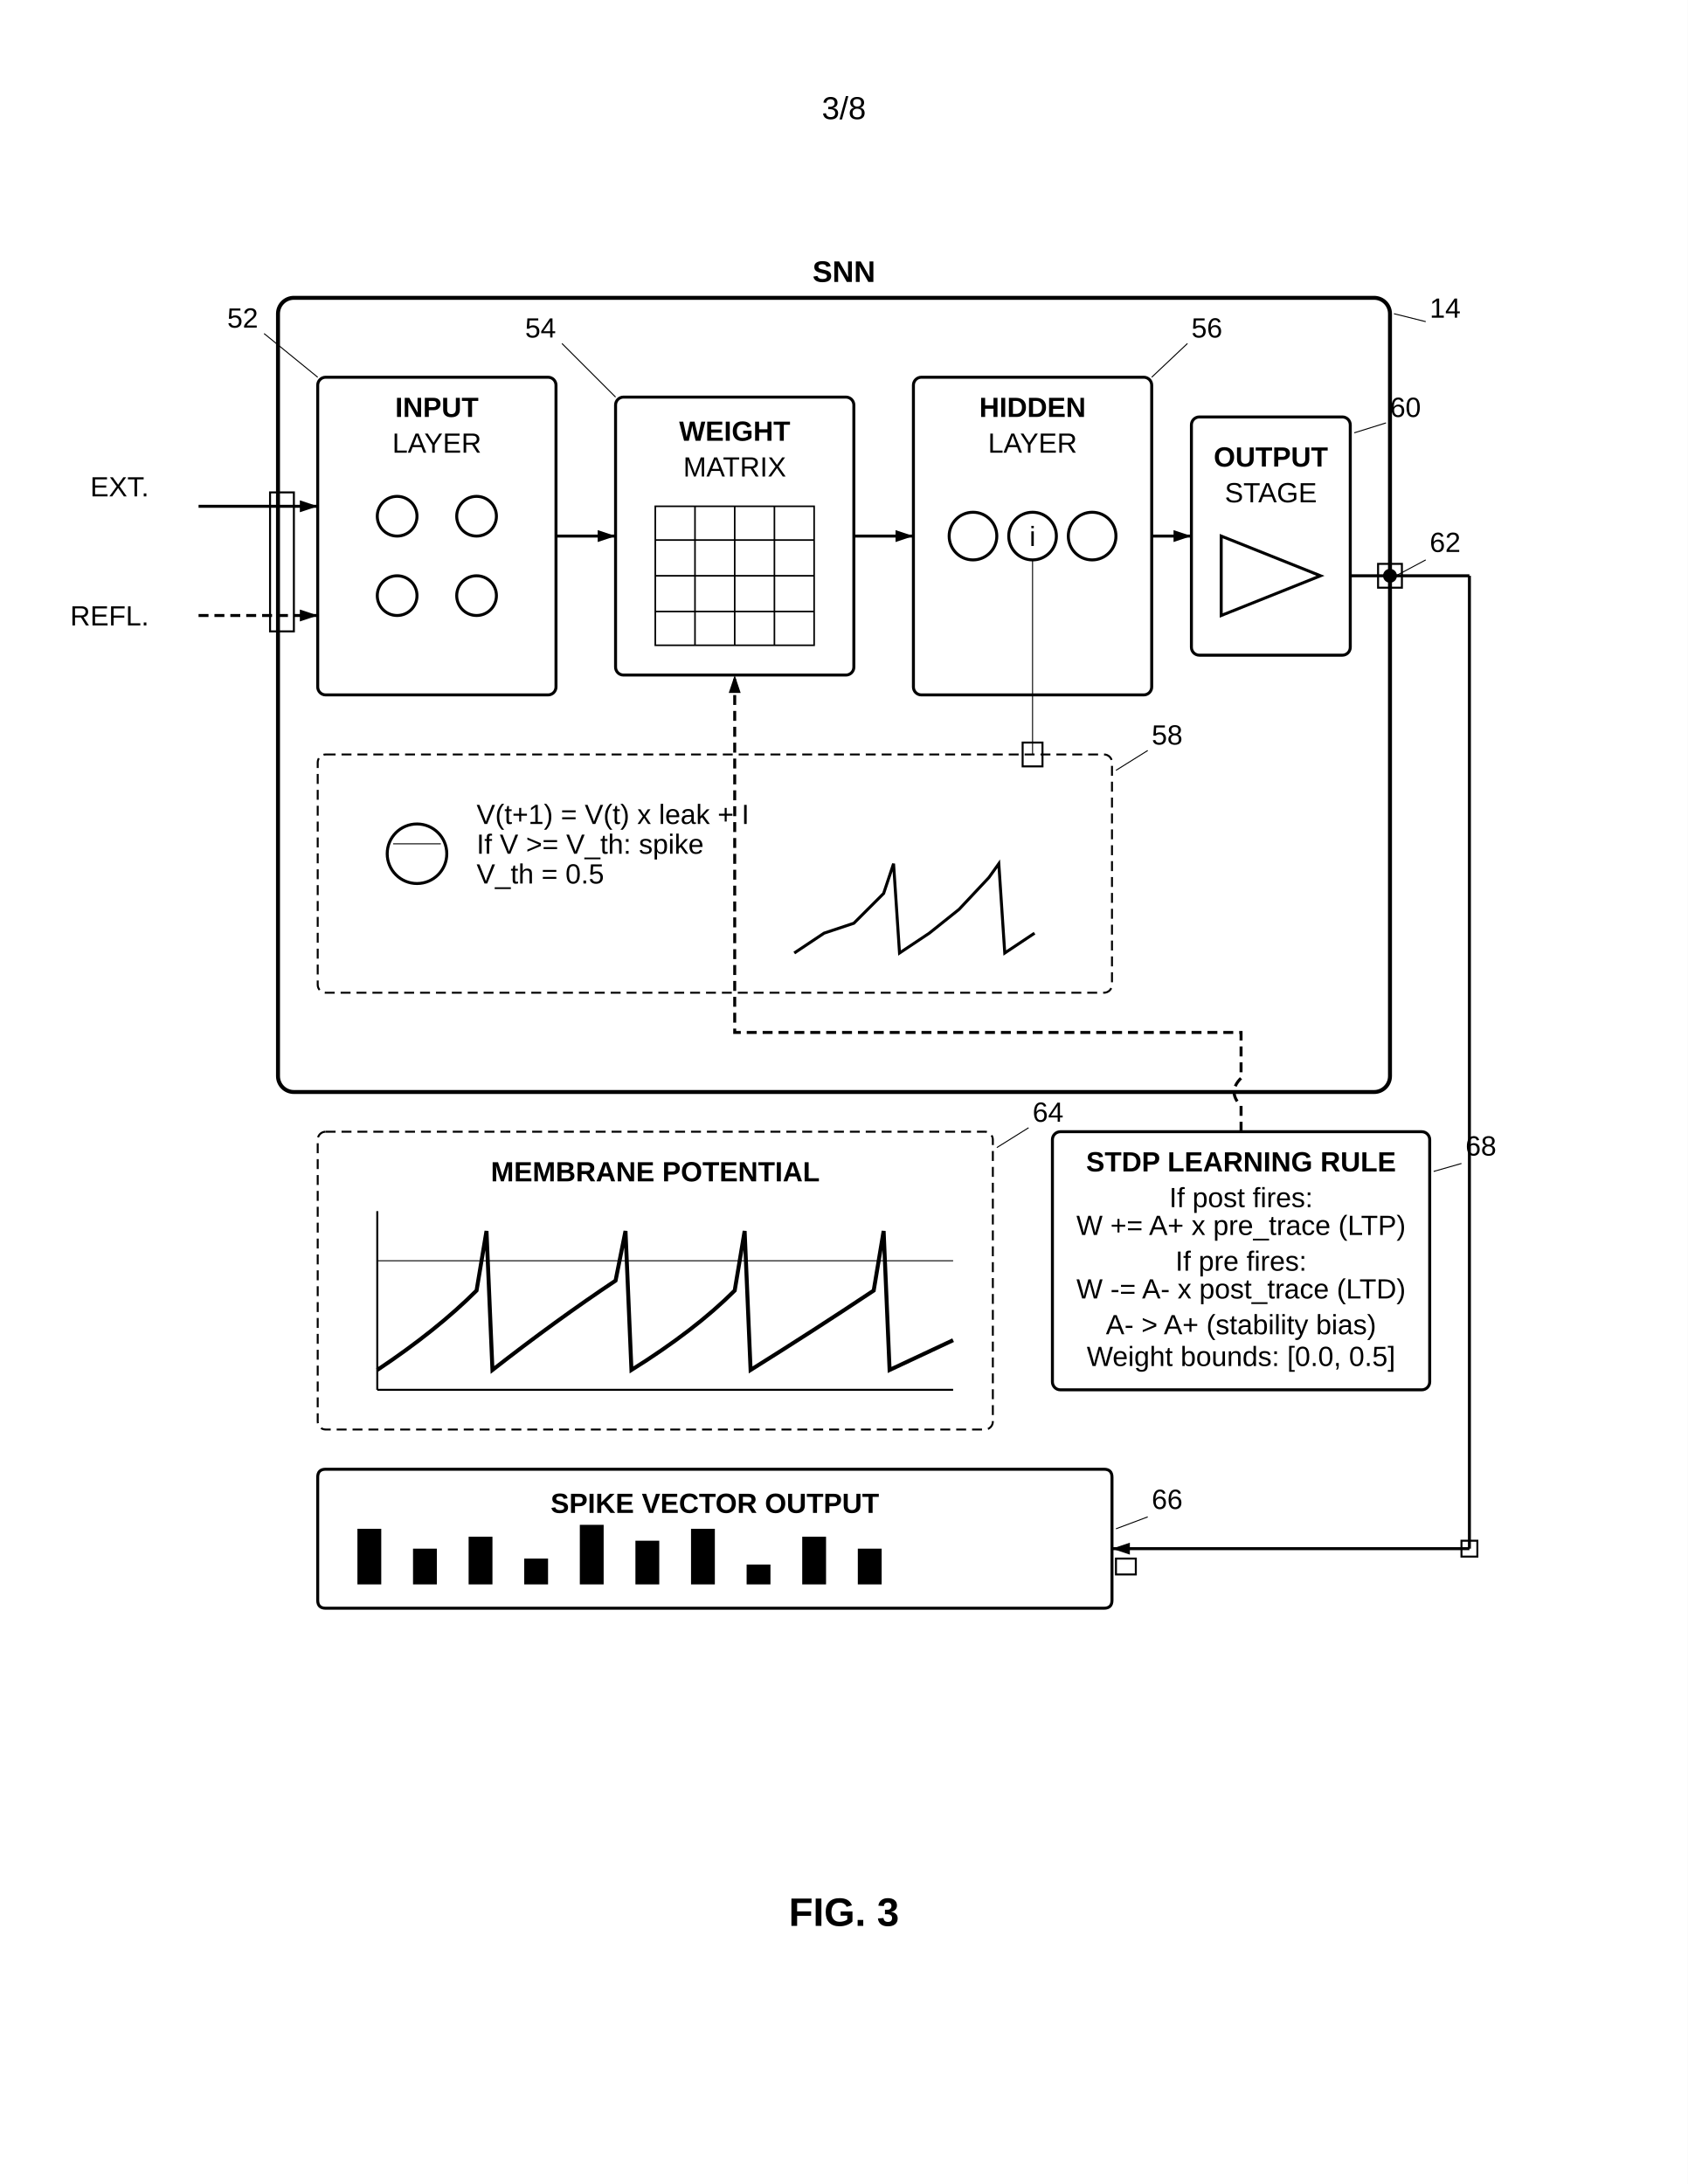
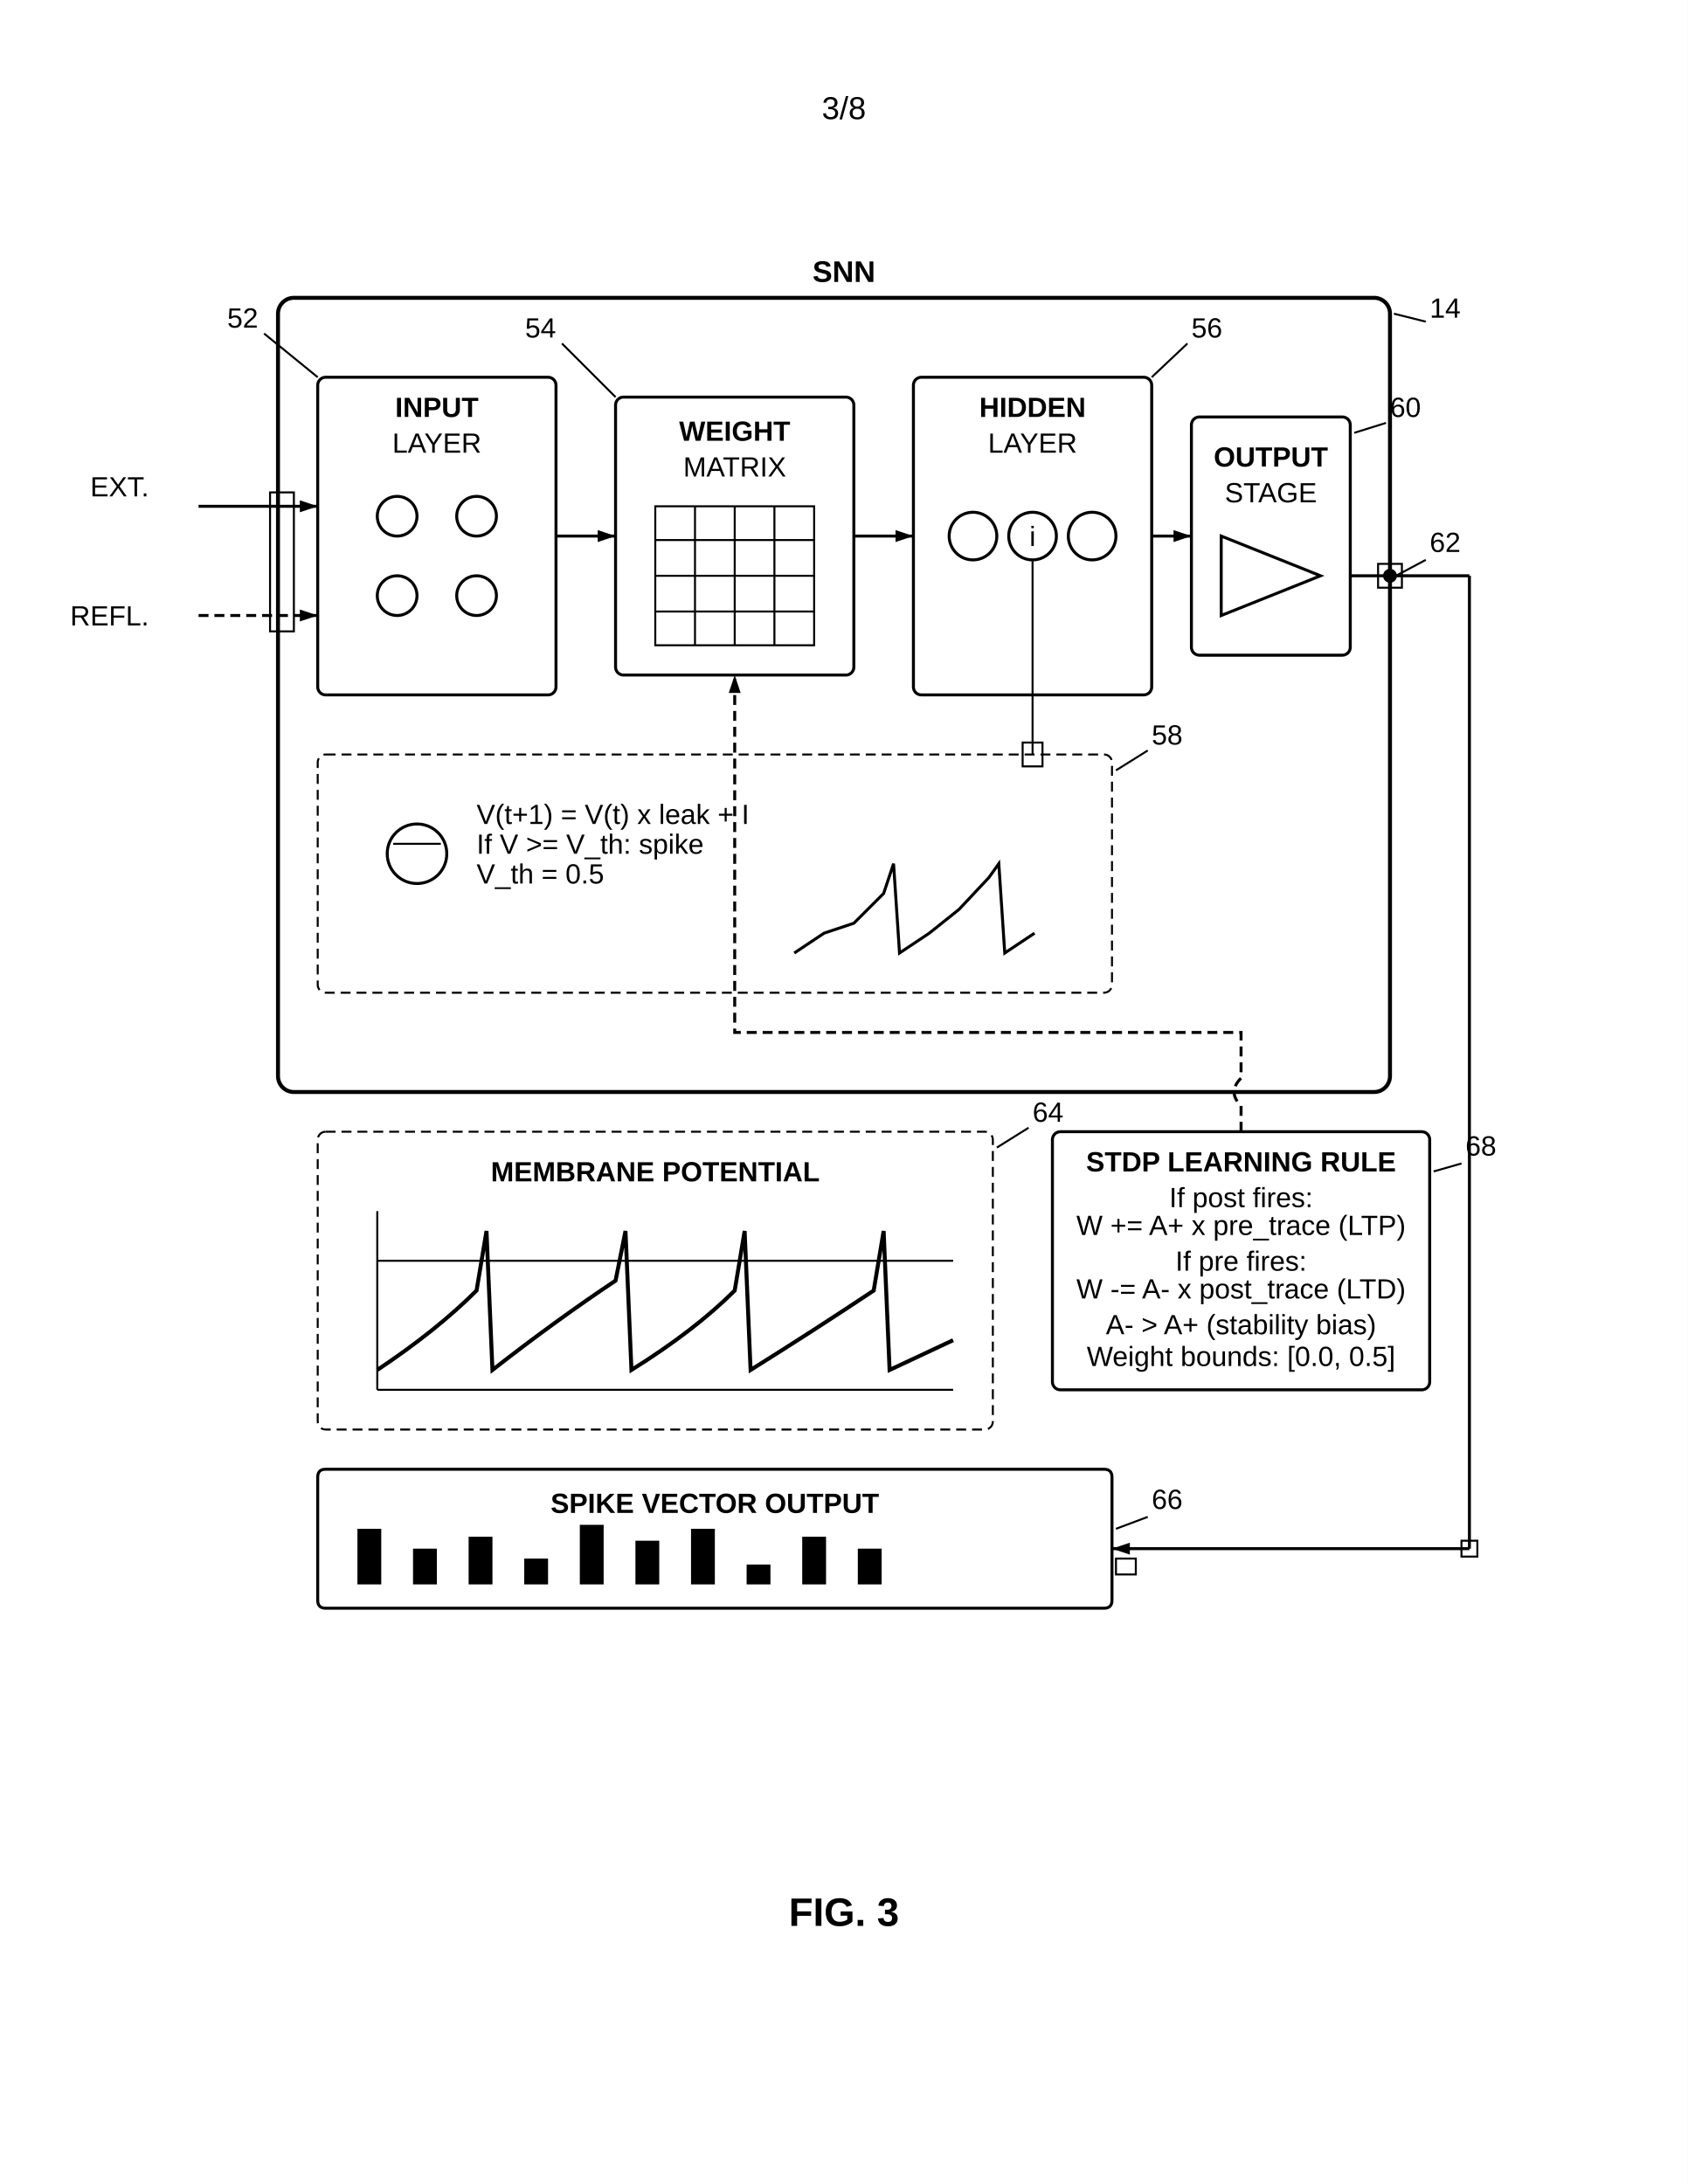
<svg xmlns="http://www.w3.org/2000/svg" width="8.5in" height="11in" viewBox="0 0 850 1100">
  <defs>
    <marker id="ah" markerWidth="6" markerHeight="4" refX="6" refY="2" orient="auto">
      <polygon points="0 0, 6 2, 0 4" fill="black" />
    </marker>
  </defs>
  <rect width="100%" height="100%" fill="white" />
  <text x="425" y="60" font-family="Arial, sans-serif" font-size="16" text-anchor="middle" fill="black">3/8</text>
  <g transform="translate(0, 50)">
    <rect x="140" y="100" width="560" height="400" rx="8" ry="8" fill="none" stroke="black" stroke-width="2" />
    <rect x="136" y="198" width="12" height="70" fill="none" stroke="black" stroke-width="1" />
    <rect x="694" y="234" width="12" height="12" fill="none" stroke="black" stroke-width="1" />
    <rect x="515" y="324" width="10" height="12" fill="none" stroke="black" stroke-width="1" />
    <text x="425" y="92" font-family="Arial, sans-serif" font-size="15" font-weight="bold" text-anchor="middle" fill="black">SNN</text>
    <text x="720" y="110" font-family="Arial, sans-serif" font-size="14" text-anchor="start" fill="black">14</text>
-     <line x1="718" y1="112" x2="702" y2="108" stroke="black" stroke-width="0.5" />
+     <line x1="718" y1="112" x2="702" y2="108" stroke="black" stroke-width="1" />
    <line x1="100" y1="205" x2="160" y2="205" stroke="black" stroke-width="1.5" marker-end="url(#ah)" />
    <text x="75" y="200" font-family="Arial, sans-serif" font-size="14" text-anchor="end" fill="black">EXT.</text>
    <line x1="100" y1="260" x2="160" y2="260" stroke="black" stroke-width="1.5" stroke-dasharray="5,3" marker-end="url(#ah)" />
    <text x="75" y="265" font-family="Arial, sans-serif" font-size="14" text-anchor="end" fill="black">REFL.</text>
    <rect x="160" y="140" width="120" height="160" rx="4" fill="none" stroke="black" stroke-width="1.5" />
    <text x="220" y="160" font-family="Arial, sans-serif" font-size="14" font-weight="bold" text-anchor="middle" fill="black">INPUT</text>
    <text x="220" y="178" font-family="Arial, sans-serif" font-size="14" text-anchor="middle" fill="black">LAYER</text>
    <path d="M 190 210 A 10 10 0 1 0 210 210 A 10 10 0 1 0 190 210 Z" fill="none" stroke="black" stroke-width="1.5" />
    <path d="M 230 210 A 10 10 0 1 0 250 210 A 10 10 0 1 0 230 210 Z" fill="none" stroke="black" stroke-width="1.5" />
    <path d="M 190 250 A 10 10 0 1 0 210 250 A 10 10 0 1 0 190 250 Z" fill="none" stroke="black" stroke-width="1.5" />
    <path d="M 230 250 A 10 10 0 1 0 250 250 A 10 10 0 1 0 230 250 Z" fill="none" stroke="black" stroke-width="1.5" />
    <text x="130" y="115" font-family="Arial, sans-serif" font-size="14" text-anchor="end" fill="black">52</text>
-     <line x1="133" y1="118" x2="160" y2="140" stroke="black" stroke-width="0.5" />
+     <line x1="133" y1="118" x2="160" y2="140" stroke="black" stroke-width="1" />
    <line x1="280" y1="220" x2="310" y2="220" stroke="black" stroke-width="1.5" marker-end="url(#ah)" />
    <rect x="310" y="150" width="120" height="140" rx="4" fill="none" stroke="black" stroke-width="1.5" />
    <text x="370" y="172" font-family="Arial, sans-serif" font-size="14" font-weight="bold" text-anchor="middle" fill="black">WEIGHT</text>
    <text x="370" y="190" font-family="Arial, sans-serif" font-size="14" text-anchor="middle" fill="black">MATRIX</text>
-     <rect x="330" y="205" width="80" height="70" fill="none" stroke="black" stroke-width="0.8" />
-     <line x1="330" y1="222" x2="410" y2="222" stroke="black" stroke-width="0.8" />
-     <line x1="330" y1="240" x2="410" y2="240" stroke="black" stroke-width="0.8" />
-     <line x1="330" y1="258" x2="410" y2="258" stroke="black" stroke-width="0.8" />
-     <line x1="350" y1="205" x2="350" y2="275" stroke="black" stroke-width="0.8" />
-     <line x1="370" y1="205" x2="370" y2="275" stroke="black" stroke-width="0.8" />
-     <line x1="390" y1="205" x2="390" y2="275" stroke="black" stroke-width="0.8" />
+     <rect x="330" y="205" width="80" height="70" fill="none" stroke="black" stroke-width="1" />
+     <line x1="330" y1="222" x2="410" y2="222" stroke="black" stroke-width="1" />
+     <line x1="330" y1="240" x2="410" y2="240" stroke="black" stroke-width="1" />
+     <line x1="330" y1="258" x2="410" y2="258" stroke="black" stroke-width="1" />
+     <line x1="350" y1="205" x2="350" y2="275" stroke="black" stroke-width="1" />
+     <line x1="370" y1="205" x2="370" y2="275" stroke="black" stroke-width="1" />
+     <line x1="390" y1="205" x2="390" y2="275" stroke="black" stroke-width="1" />
    <text x="280" y="120" font-family="Arial, sans-serif" font-size="14" text-anchor="end" fill="black">54</text>
-     <line x1="283" y1="123" x2="310" y2="150" stroke="black" stroke-width="0.5" />
+     <line x1="283" y1="123" x2="310" y2="150" stroke="black" stroke-width="1" />
    <line x1="430" y1="220" x2="460" y2="220" stroke="black" stroke-width="1.5" marker-end="url(#ah)" />
    <rect x="460" y="140" width="120" height="160" rx="4" fill="none" stroke="black" stroke-width="1.5" />
    <text x="520" y="160" font-family="Arial, sans-serif" font-size="14" font-weight="bold" text-anchor="middle" fill="black">HIDDEN</text>
    <text x="520" y="178" font-family="Arial, sans-serif" font-size="14" text-anchor="middle" fill="black">LAYER</text>
    <path d="M 478 220 A 12 12 0 1 0 502 220 A 12 12 0 1 0 478 220 Z" fill="none" stroke="black" stroke-width="1.5" />
    <path d="M 508 220 A 12 12 0 1 0 532 220 A 12 12 0 1 0 508 220 Z" fill="none" stroke="black" stroke-width="1.5" />
    <text x="520" y="225" font-family="Arial, sans-serif" font-size="14" text-anchor="middle" fill="black">i</text>
    <path d="M 538 220 A 12 12 0 1 0 562 220 A 12 12 0 1 0 538 220 Z" fill="none" stroke="black" stroke-width="1.5" />
    <text x="600" y="120" font-family="Arial, sans-serif" font-size="14" text-anchor="start" fill="black">56</text>
-     <line x1="598" y1="123" x2="580" y2="140" stroke="black" stroke-width="0.5" />
-     <rect x="160" y="330" width="400" height="120" rx="4" fill="none" stroke="black" stroke-width="0.99" stroke-dasharray="5,3" />
-     <line x1="520" y1="232" x2="520" y2="330" stroke="black" stroke-width="0.5" />
+     <line x1="598" y1="123" x2="580" y2="140" stroke="black" stroke-width="1" />
+     <rect x="160" y="330" width="400" height="120" rx="4" fill="none" stroke="black" stroke-width="1" stroke-dasharray="5,3" />
+     <line x1="520" y1="232" x2="520" y2="330" stroke="black" stroke-width="1" />
    <path d="M 195 380 A 15 15 0 1 0 225 380 A 15 15 0 1 0 195 380 Z" fill="none" stroke="black" stroke-width="1.5" />
-     <line x1="198" y1="375" x2="222" y2="375" stroke="black" stroke-width="0.5" />
+     <line x1="198" y1="375" x2="222" y2="375" stroke="black" stroke-width="1" />
    <text x="240" y="365" font-family="Arial, sans-serif" font-size="14" text-anchor="start" fill="black">V(t+1) = V(t) x leak + I</text>
    <text x="240" y="380" font-family="Arial, sans-serif" font-size="14" text-anchor="start" fill="black">If V &gt;= V_th: spike</text>
    <text x="240" y="395" font-family="Arial, sans-serif" font-size="14" text-anchor="start" fill="black">V_th = 0.5</text>
    <path d="M 400 430 L 415 420 L 430 415 L 445 400 L 450 385 L 453 430 L 468 420 L 483 408 L 498 392 L 503 385 L 506 430 L 521 420" fill="none" stroke="black" stroke-width="1.5" />
    <text x="580" y="325" font-family="Arial, sans-serif" font-size="14" text-anchor="start" fill="black">58</text>
-     <line x1="578" y1="328" x2="562" y2="338" stroke="black" stroke-width="0.5" />
+     <line x1="578" y1="328" x2="562" y2="338" stroke="black" stroke-width="1" />
    <rect x="600" y="160" width="80" height="120" rx="4" fill="none" stroke="black" stroke-width="1.5" />
    <text x="640" y="185" font-family="Arial, sans-serif" font-size="14" font-weight="bold" text-anchor="middle" fill="black">OUTPUT</text>
    <text x="640" y="203" font-family="Arial, sans-serif" font-size="14" text-anchor="middle" fill="black">STAGE</text>
    <path d="M 615 220 L 665 240 L 615 260 Z" fill="none" stroke="black" stroke-width="1.5" />
    <text x="700" y="160" font-family="Arial, sans-serif" font-size="14" text-anchor="start" fill="black">60</text>
-     <line x1="698" y1="163" x2="682" y2="168" stroke="black" stroke-width="0.5" />
+     <line x1="698" y1="163" x2="682" y2="168" stroke="black" stroke-width="1" />
    <line x1="580" y1="220" x2="600" y2="220" stroke="black" stroke-width="1.5" marker-end="url(#ah)" />
    <text x="720" y="228" font-family="Arial, sans-serif" font-size="14" text-anchor="start" fill="black">62</text>
-     <line x1="718" y1="232" x2="703" y2="240" stroke="black" stroke-width="0.5" />
-     <rect x="160" y="520" width="340" height="150" rx="4" fill="none" stroke="black" stroke-width="0.99" stroke-dasharray="5,3" />
+     <line x1="718" y1="232" x2="703" y2="240" stroke="black" stroke-width="1" />
+     <rect x="160" y="520" width="340" height="150" rx="4" fill="none" stroke="black" stroke-width="1" stroke-dasharray="5,3" />
    <text x="330" y="545" font-family="Arial, sans-serif" font-size="14" font-weight="bold" text-anchor="middle" fill="black">MEMBRANE POTENTIAL</text>
    <line x1="190" y1="560" x2="190" y2="650" stroke="black" stroke-width="1" />
    <line x1="190" y1="650" x2="480" y2="650" stroke="black" stroke-width="1" />
-     <line x1="190" y1="585" x2="480" y2="585" stroke="black" stroke-width="0.5" />
+     <line x1="190" y1="585" x2="480" y2="585" stroke="black" stroke-width="1" />
    <path d="M 190 640 Q 220 620 240 600 L 245 570 L 248 640 Q 280 615 310 595 L 315 570 L 318 640 Q 350 620 370 600 L 375 570 L 378 640 Q 410 620 440 600 L 445 570 L 448 640 L 480 625" fill="none" stroke="black" stroke-width="2" />
    <text x="520" y="515" font-family="Arial, sans-serif" font-size="14" text-anchor="start" fill="black">64</text>
-     <line x1="518" y1="518" x2="502" y2="528" stroke="black" stroke-width="0.5" />
+     <line x1="518" y1="518" x2="502" y2="528" stroke="black" stroke-width="1" />
    <path d="M 164 690 L 556 690 Q 560 690 560 694 L 560 756 Q 560 760 556 760 L 164 760 Q 160 760 160 756 L 160 694 Q 160 690 164 690 Z" fill="none" stroke="black" stroke-width="1.5" />
    <rect x="562" y="735" width="10" height="8" fill="none" stroke="black" stroke-width="1" />
    <text x="360" y="712" font-family="Arial, sans-serif" font-size="14" font-weight="bold" text-anchor="middle" fill="black">SPIKE VECTOR OUTPUT</text>
    <rect x="180" y="720" width="12" height="28" fill="black" />
    <rect x="208" y="730" width="12" height="18" fill="black" />
    <rect x="236" y="724" width="12" height="24" fill="black" />
    <rect x="264" y="735" width="12" height="13" fill="black" />
    <rect x="292" y="718" width="12" height="30" fill="black" />
    <rect x="320" y="726" width="12" height="22" fill="black" />
    <rect x="348" y="720" width="12" height="28" fill="black" />
    <rect x="376" y="738" width="12" height="10" fill="black" />
    <rect x="404" y="724" width="12" height="24" fill="black" />
    <rect x="432" y="730" width="12" height="18" fill="black" />
    <text x="580" y="710" font-family="Arial, sans-serif" font-size="14" text-anchor="start" fill="black">66</text>
-     <line x1="578" y1="714" x2="562" y2="720" stroke="black" stroke-width="0.5" />
+     <line x1="578" y1="714" x2="562" y2="720" stroke="black" stroke-width="1" />
    <line x1="680" y1="240" x2="700" y2="240" stroke="black" stroke-width="1.5" />
    <circle cx="700" cy="240" r="3" fill="black" stroke="black" stroke-width="1" />
    <line x1="700" y1="240" x2="740" y2="240" stroke="black" stroke-width="1.5" />
    <line x1="740" y1="240" x2="740" y2="730" stroke="black" stroke-width="1.5" />
    <rect x="736" y="726" width="8" height="8" fill="none" stroke="black" stroke-width="1" />
    <line x1="740" y1="730" x2="560" y2="730" stroke="black" stroke-width="1.5" marker-end="url(#ah)" />
    <rect x="530" y="520" width="190" height="130" rx="4" fill="none" stroke="black" stroke-width="1.5" />
    <text x="625" y="540" font-family="Arial, sans-serif" font-size="14" font-weight="bold" text-anchor="middle" fill="black">STDP LEARNING RULE</text>
    <text x="625" y="558" font-family="Arial, sans-serif" font-size="14" text-anchor="middle" fill="black">If post fires:</text>
    <text x="625" y="572" font-family="Arial, sans-serif" font-size="14" text-anchor="middle" fill="black">W += A+ x pre_trace (LTP)</text>
    <text x="625" y="590" font-family="Arial, sans-serif" font-size="14" text-anchor="middle" fill="black">If pre fires:</text>
    <text x="625" y="604" font-family="Arial, sans-serif" font-size="14" text-anchor="middle" fill="black">W -= A- x post_trace (LTD)</text>
    <text x="625" y="622" font-family="Arial, sans-serif" font-size="14" text-anchor="middle" fill="black">A- &gt; A+ (stability bias)</text>
    <text x="625" y="638" font-family="Arial, sans-serif" font-size="14" text-anchor="middle" fill="black">Weight bounds: [0.0, 0.5]</text>
    <text x="738" y="532" font-family="Arial, sans-serif" font-size="14" text-anchor="start" fill="black">68</text>
-     <line x1="736" y1="536" x2="722" y2="540" stroke="black" stroke-width="0.5" />
+     <line x1="736" y1="536" x2="722" y2="540" stroke="black" stroke-width="1" />
    <path d="M 625 520 L 625 507 Q 618 500 625 493 L 625 470 L 370 470 L 370 290" fill="none" stroke="black" stroke-width="1.5" stroke-dasharray="5,3" marker-end="url(#ah)" />
    <text x="425" y="920" font-family="Arial, sans-serif" font-size="20" font-weight="bold" text-anchor="middle" fill="black">FIG. 3</text>
  </g>
</svg>
